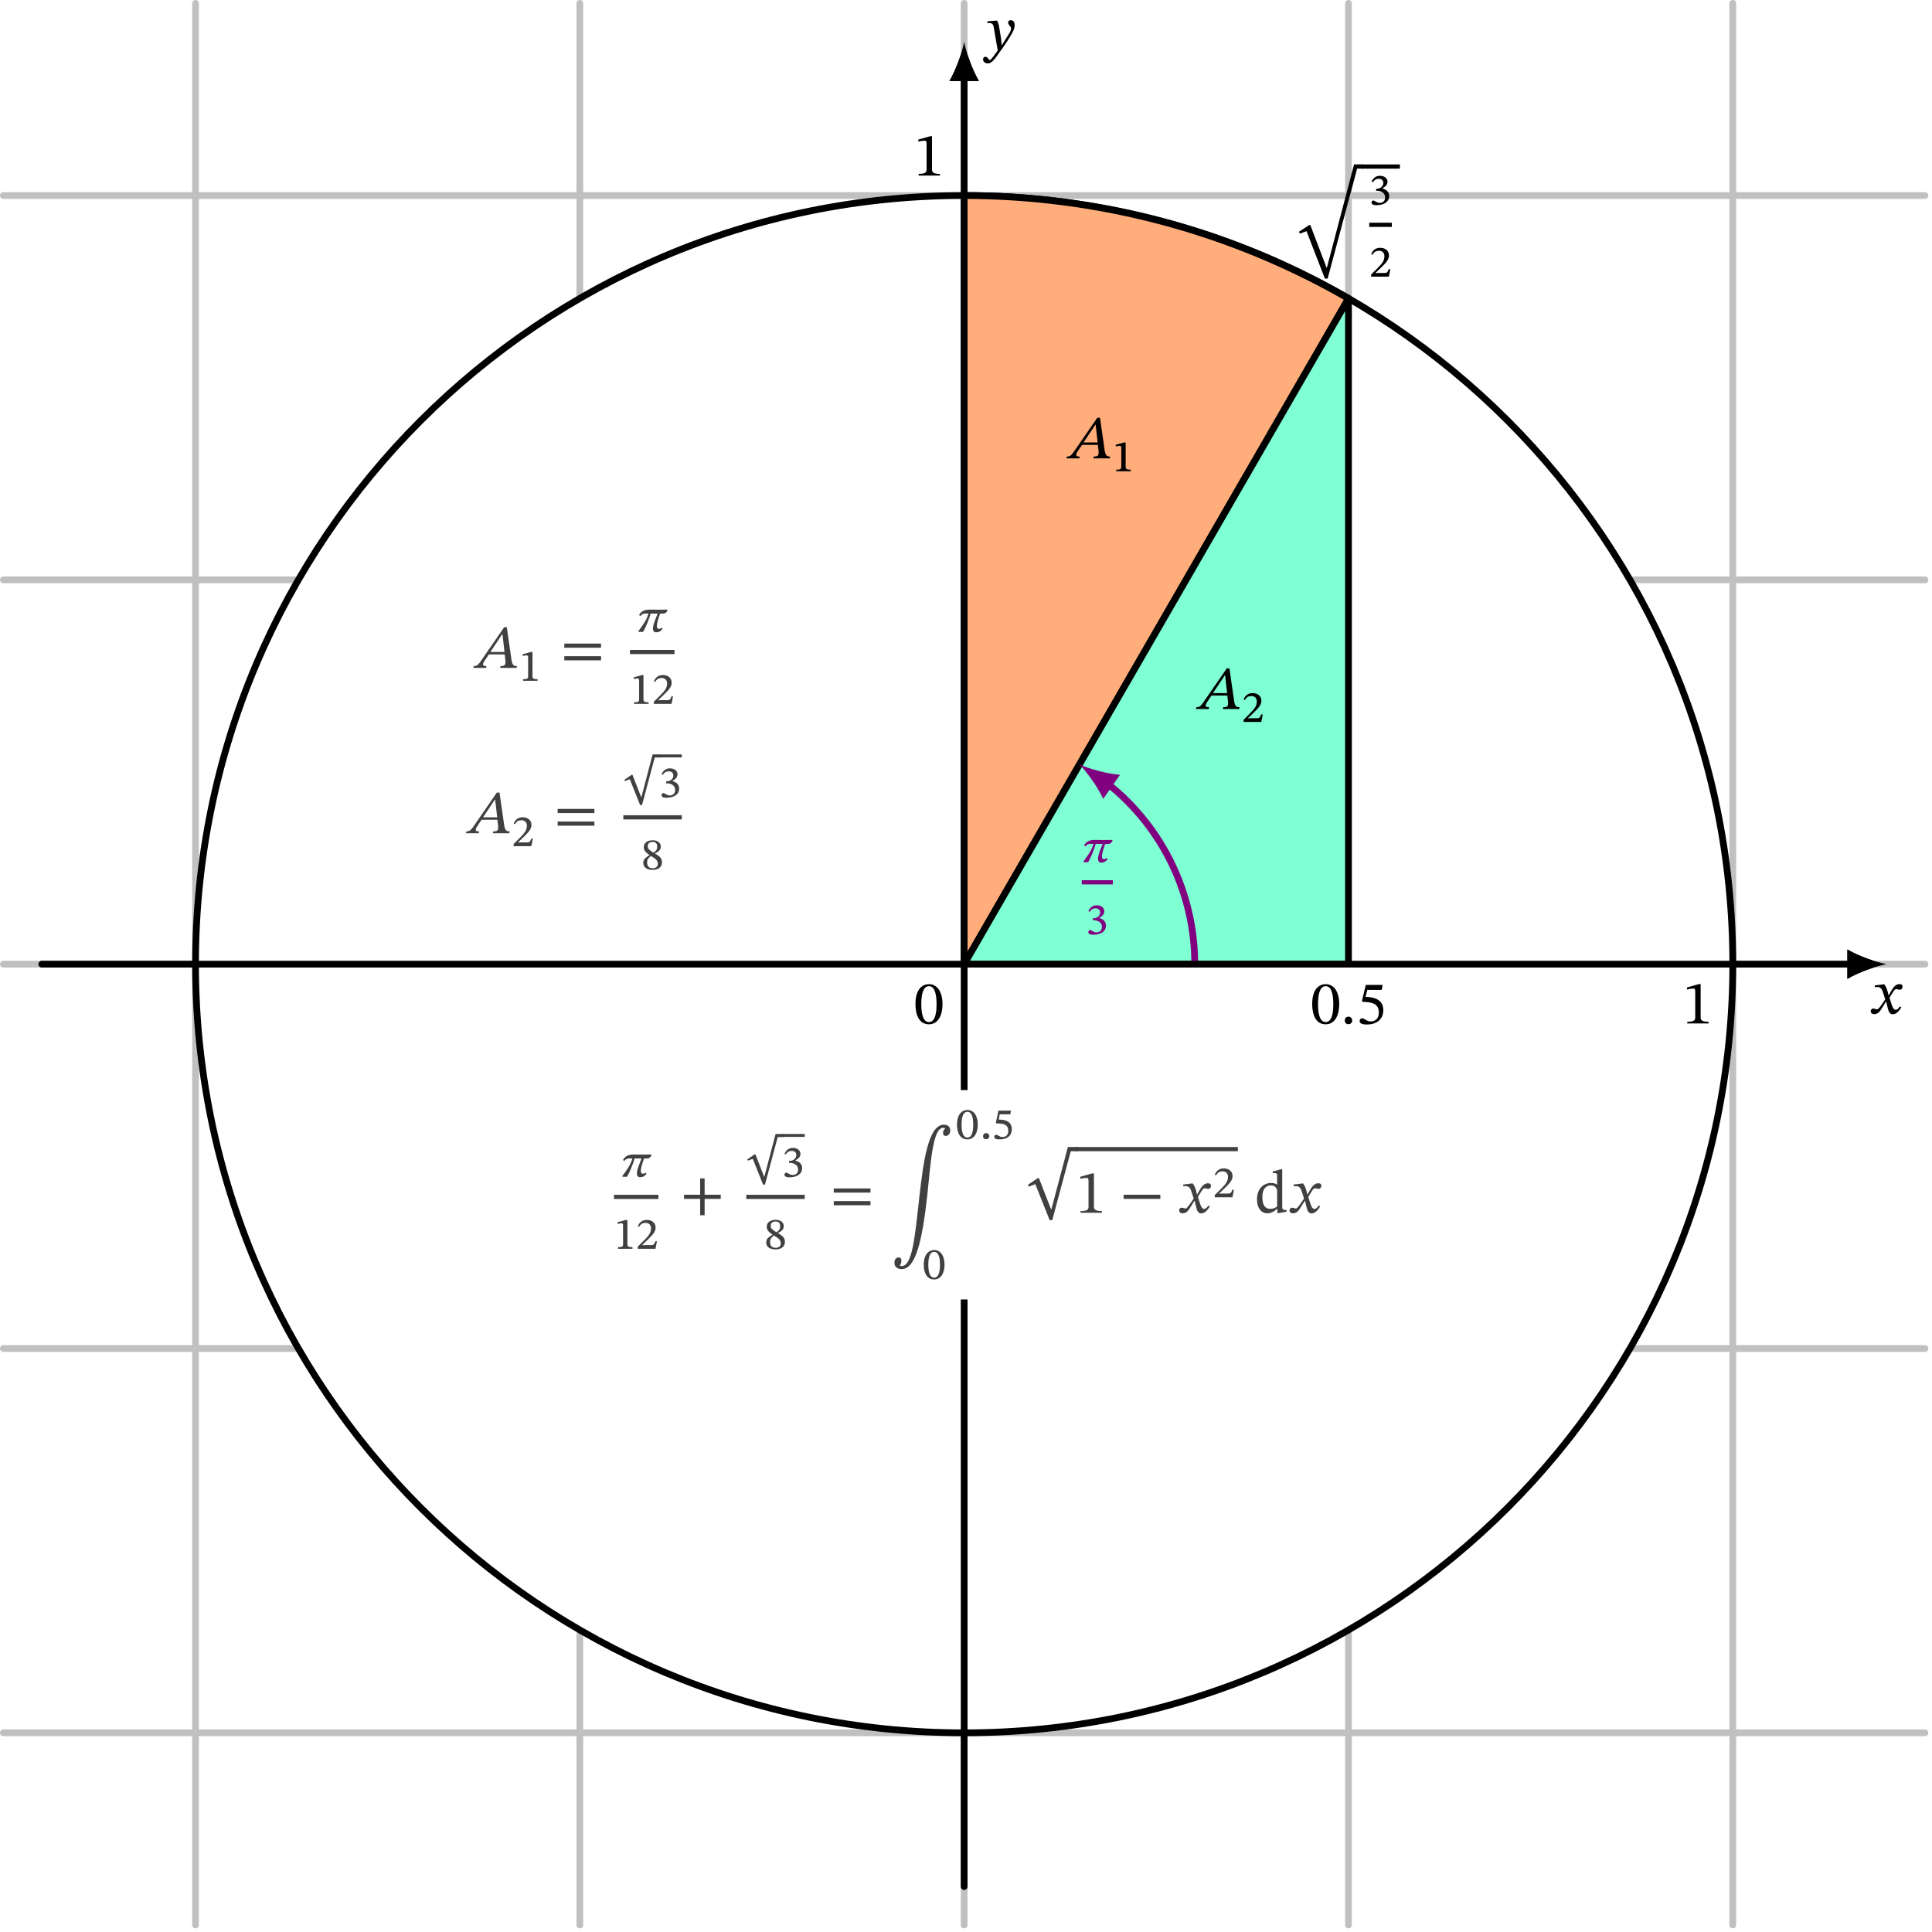
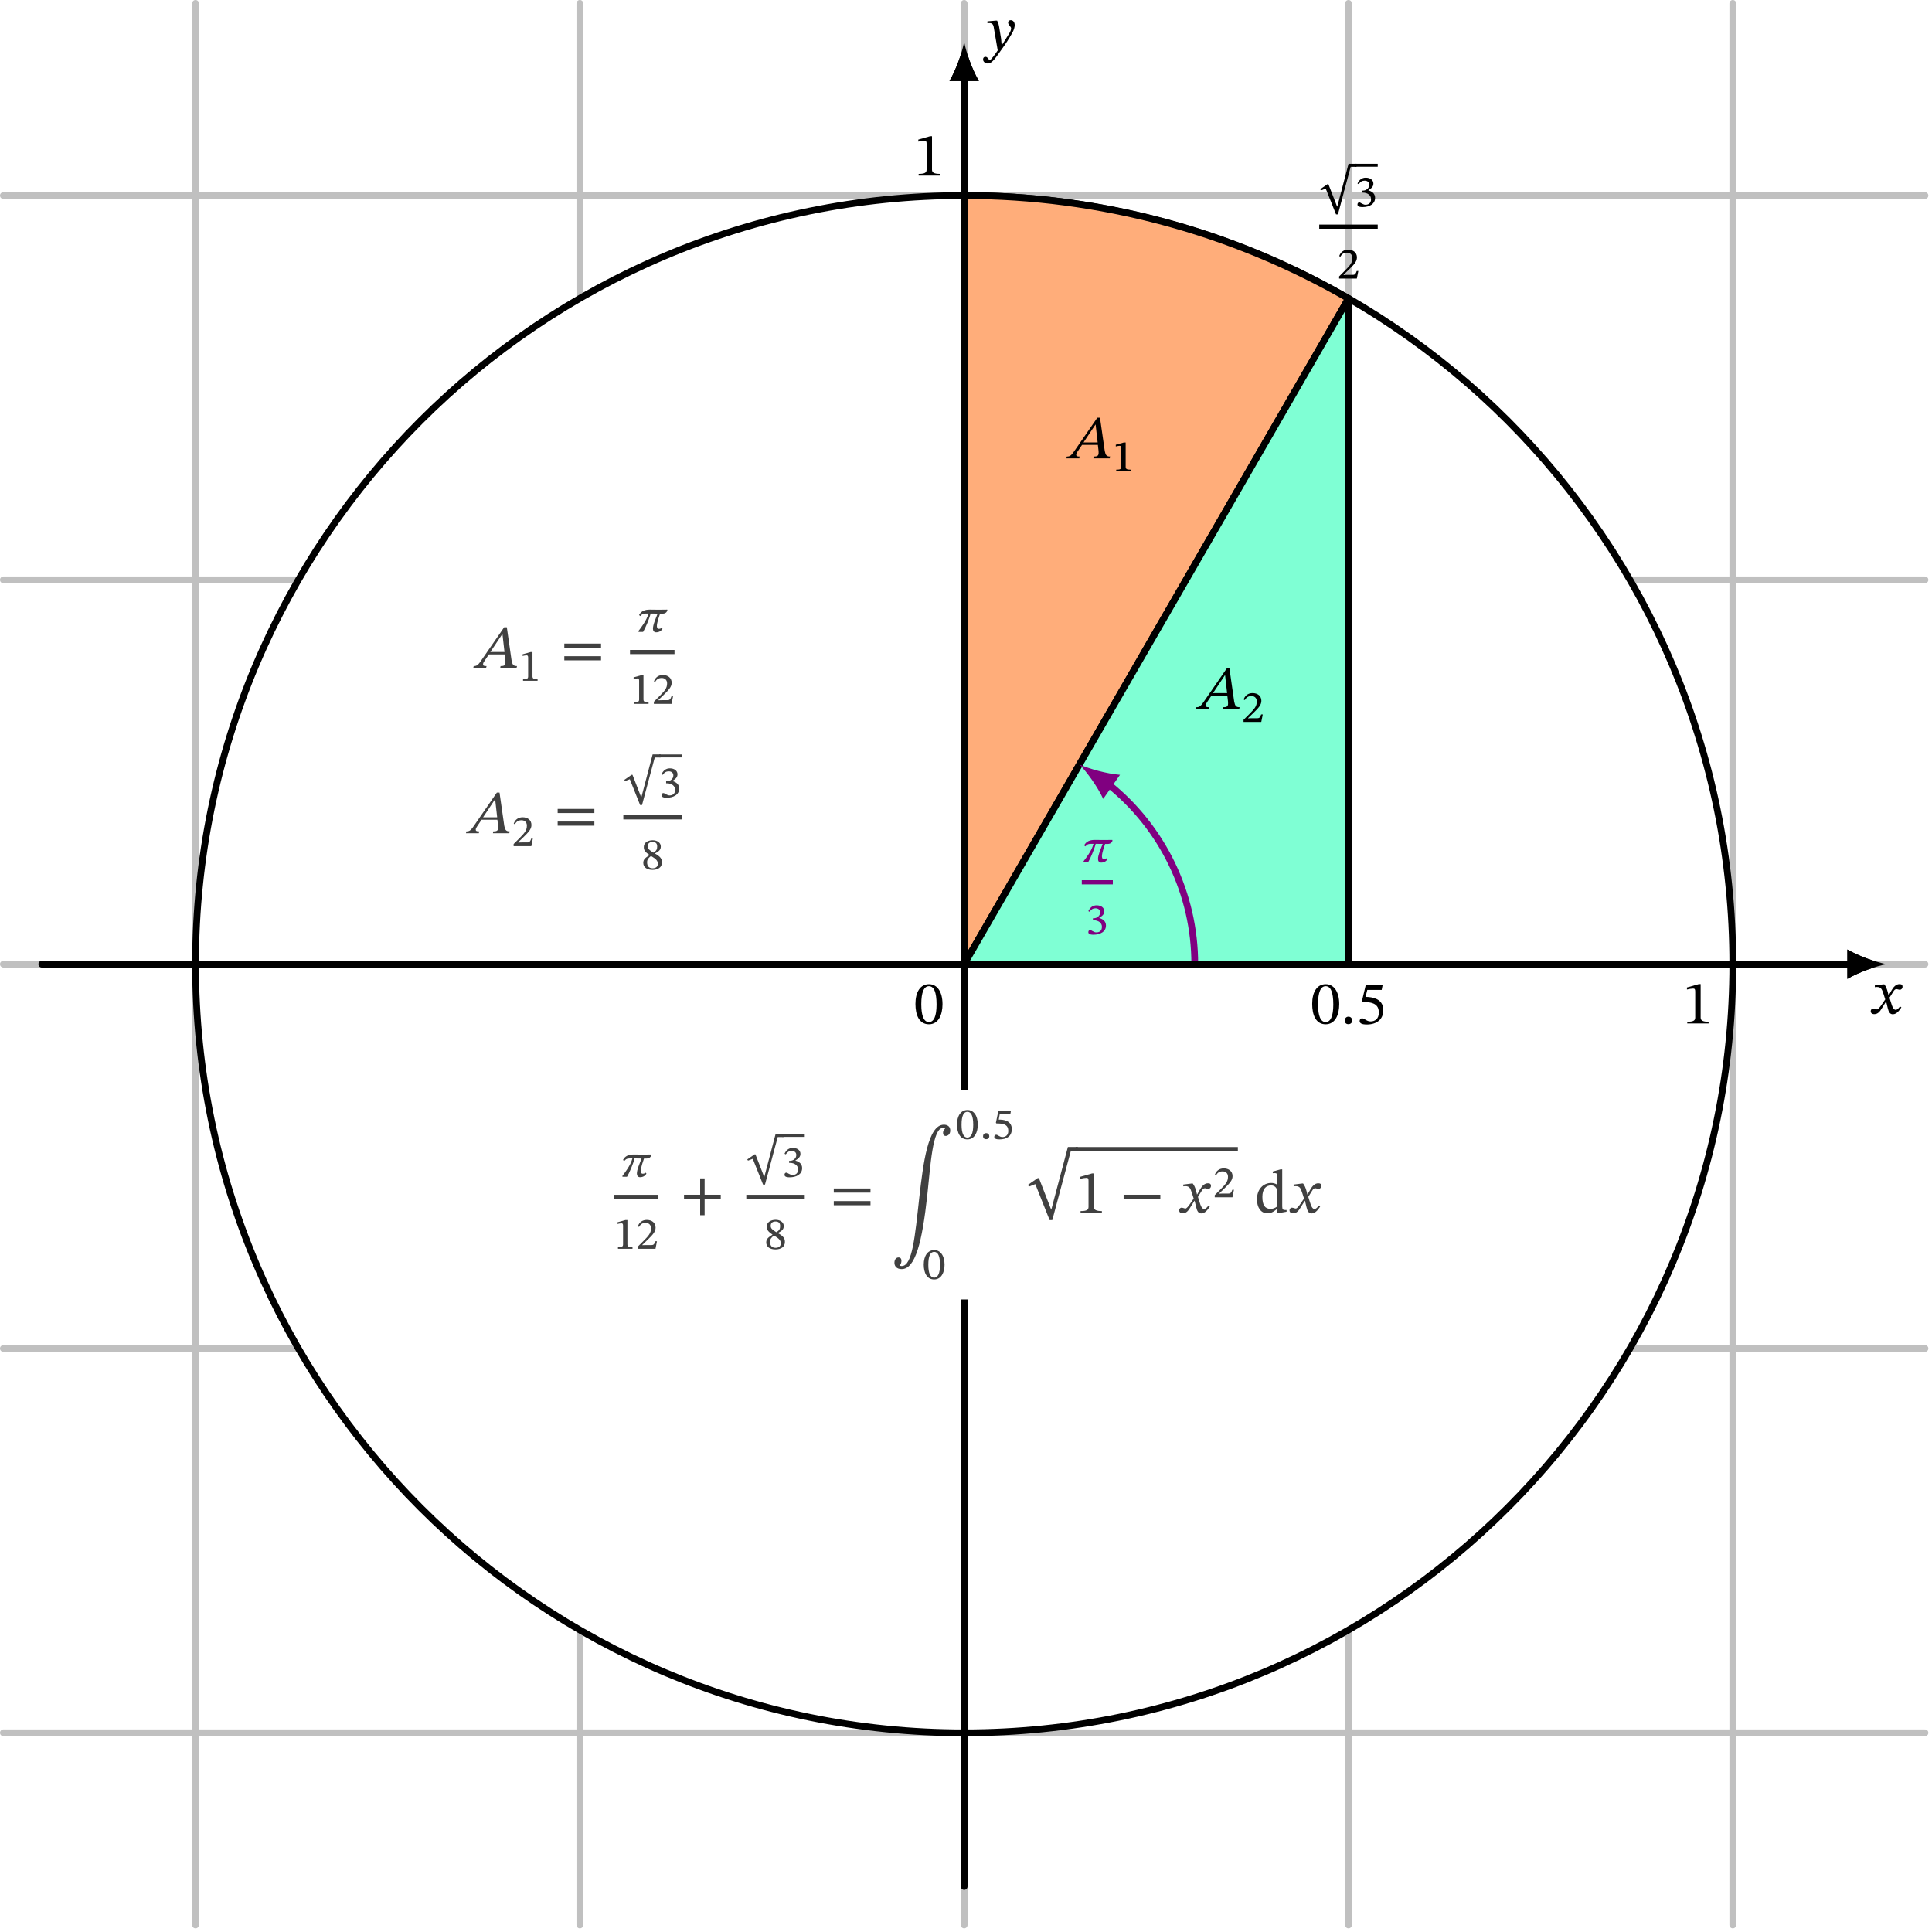
<svg xmlns="http://www.w3.org/2000/svg" xmlns:xlink="http://www.w3.org/1999/xlink" width="284.461" height="284.461" viewBox="0 0 284.461 284.461">
  <defs>
    <g>
      <g id="glyph-0-0">
        <path d="M 4.234 -2.875 C 4.234 -4.734 3.422 -5.812 2.25 -5.812 C 0.938 -5.812 0.25 -4.625 0.25 -2.906 C 0.25 -1.297 0.781 0.094 2.234 0.094 C 3.656 0.094 4.234 -1.328 4.234 -2.875 Z M 3.359 -2.812 C 3.359 -1.078 2.953 -0.234 2.234 -0.234 C 1.516 -0.234 1.109 -1.094 1.109 -2.859 C 1.109 -4.656 1.516 -5.516 2.234 -5.516 C 2.969 -5.516 3.359 -4.656 3.359 -2.812 Z M 3.359 -2.812 " />
      </g>
      <g id="glyph-0-1">
        <path d="M 3.859 0 L 3.859 -0.25 C 3.031 -0.25 2.688 -0.422 2.688 -0.859 L 2.688 -5.797 L 2.422 -5.797 L 0.672 -5.297 L 0.672 -5 C 0.953 -5.078 1.406 -5.141 1.594 -5.141 C 1.828 -5.141 1.891 -5.016 1.891 -4.688 L 1.891 -0.859 C 1.891 -0.406 1.578 -0.25 0.719 -0.25 L 0.719 0 Z M 3.859 0 " />
      </g>
      <g id="glyph-0-2">
        <path d="M 2.859 -2.703 L 2.828 -2.703 L 2.719 -3.156 C 2.594 -3.656 2.422 -4.047 2.203 -4.312 L 2.062 -4.312 L 0.812 -4.156 L 0.812 -3.891 C 0.812 -3.891 0.938 -3.922 1.094 -3.922 C 1.688 -3.922 1.844 -3.672 2.078 -2.922 L 2.344 -2.094 L 1.688 -1.141 C 1.328 -0.641 1.172 -0.625 1.141 -0.625 C 0.984 -0.625 0.766 -0.75 0.562 -0.75 C 0.344 -0.75 0.203 -0.547 0.203 -0.359 C 0.203 -0.141 0.344 0.078 0.734 0.078 C 1.281 0.078 1.578 -0.344 1.859 -0.812 L 2.453 -1.766 L 2.484 -1.766 L 2.703 -0.844 C 2.844 -0.25 3.031 0.094 3.453 0.094 C 4.062 0.094 4.453 -0.531 4.719 -0.922 L 4.516 -1.062 C 4.281 -0.75 4.109 -0.562 3.875 -0.562 C 3.594 -0.562 3.406 -0.891 3.156 -1.734 L 2.969 -2.344 L 3.516 -3.219 C 3.672 -3.484 3.797 -3.609 4 -3.609 C 4.125 -3.609 4.328 -3.516 4.484 -3.516 C 4.719 -3.516 4.891 -3.719 4.891 -3.938 C 4.891 -4.203 4.781 -4.344 4.438 -4.344 C 3.906 -4.344 3.547 -3.891 3.297 -3.469 Z M 2.859 -2.703 " />
      </g>
      <g id="glyph-0-3">
        <path d="M 2.281 -2.953 C 2.172 -3.672 2.109 -3.953 1.906 -4.312 L 1.766 -4.312 L 0.484 -4.203 L 0.484 -3.938 C 0.484 -3.938 0.672 -3.953 0.797 -3.953 C 1.344 -3.953 1.391 -3.516 1.453 -3.109 L 2 0.078 C 1.734 0.469 1.016 1.5 0.844 1.5 C 0.641 1.5 0.547 1.016 0.203 1.016 C -0.016 1.016 -0.156 1.141 -0.156 1.406 C -0.156 1.734 0.156 2 0.547 2 C 1.234 2 1.781 1.016 2.625 -0.141 C 3.094 -0.781 3.609 -1.562 4.094 -2.422 C 4.391 -2.922 4.5 -3.328 4.5 -3.672 C 4.5 -4.062 4.266 -4.375 3.922 -4.375 C 3.656 -4.375 3.531 -4.203 3.531 -4.016 C 3.531 -3.672 3.969 -3.422 3.969 -3.188 C 3.969 -2.969 3.891 -2.75 3.672 -2.391 L 2.625 -0.719 L 2.578 -0.719 L 2.5 -1.625 Z M 2.281 -2.953 " />
      </g>
      <g id="glyph-0-4">
        <path d="M 1.656 -0.453 C 1.656 -0.766 1.453 -1.031 1.109 -1.031 C 0.766 -1.031 0.562 -0.766 0.562 -0.469 C 0.562 -0.156 0.734 0.078 1.094 0.078 C 1.453 0.078 1.656 -0.172 1.656 -0.453 Z M 1.656 -0.453 " />
      </g>
      <g id="glyph-0-5">
        <path d="M 3.781 -4.969 L 3.922 -5.703 L 1.438 -5.703 L 0.875 -3.344 L 0.984 -3.203 C 1.109 -3.203 1.156 -3.203 1.391 -3.188 C 2.641 -3.125 3.359 -2.75 3.359 -1.625 C 3.359 -0.688 2.781 -0.328 2.141 -0.328 C 1.562 -0.328 1.266 -0.781 0.891 -0.781 C 0.672 -0.781 0.531 -0.594 0.531 -0.391 C 0.531 -0.047 0.875 0.125 1.578 0.125 C 3.016 0.125 4.016 -0.594 4.016 -1.984 C 4.016 -3.406 2.906 -3.828 1.828 -3.922 L 1.406 -3.938 L 1.656 -4.969 Z M 3.781 -4.969 " />
      </g>
      <g id="glyph-0-6">
-         <path d="M 8.391 -14.406 L 4.391 0.797 L 4.344 0.797 L 1.953 -5.469 L 1.781 -5.469 L 0.266 -4.484 L 0.438 -4.219 L 1.391 -4.578 L 4.094 2.406 L 4.5 2.406 L 8.844 -13.781 L 9.75 -13.781 L 9.75 -14.406 Z M 8.391 -14.406 " />
+         <path d="M 5.812 0 L 5.875 -0.266 C 5.328 -0.266 5.203 -0.484 5.078 -1.078 L 4.375 -5.984 L 3.984 -5.984 L 0.859 -1.453 C 0.172 -0.422 0 -0.266 -0.5 -0.266 L -0.562 0 L 1.328 0 L 1.391 -0.266 C 1 -0.266 0.875 -0.328 0.875 -0.516 C 0.875 -0.688 0.969 -0.859 1.094 -1.031 L 1.734 -1.984 L 4.062 -1.984 L 4.156 -1.172 C 4.172 -1.062 4.172 -0.938 4.172 -0.781 C 4.172 -0.328 3.891 -0.266 3.453 -0.266 L 3.406 0 Z M 4.031 -2.344 L 1.953 -2.344 L 3.703 -4.969 L 3.734 -4.969 Z M 4.031 -2.344 " />
      </g>
      <g id="glyph-0-7">
-         <path d="M 5.812 0 L 5.875 -0.266 C 5.328 -0.266 5.203 -0.484 5.078 -1.078 L 4.375 -5.984 L 3.984 -5.984 L 0.859 -1.453 C 0.172 -0.422 0 -0.266 -0.5 -0.266 L -0.562 0 L 1.328 0 L 1.391 -0.266 C 1 -0.266 0.875 -0.328 0.875 -0.516 C 0.875 -0.688 0.969 -0.859 1.094 -1.031 L 1.734 -1.984 L 4.062 -1.984 L 4.156 -1.172 C 4.172 -1.062 4.172 -0.938 4.172 -0.781 C 4.172 -0.328 3.891 -0.266 3.453 -0.266 L 3.406 0 Z M 4.031 -2.344 L 1.953 -2.344 L 3.703 -4.969 L 3.734 -4.969 Z M 4.031 -2.344 " />
+         <path d="M 5.969 -2.969 L 5.969 -3.578 L 0.562 -3.578 L 0.562 -2.969 Z M 5.969 -1.109 L 5.969 -1.719 L 0.562 -1.719 L 0.562 -1.109 Z M 5.969 -1.109 " />
      </g>
      <g id="glyph-0-8">
-         <path d="M 5.969 -2.969 L 5.969 -3.578 L 0.562 -3.578 L 0.562 -2.969 Z M 5.969 -1.109 L 5.969 -1.719 L 0.562 -1.719 L 0.562 -1.109 Z M 5.969 -1.109 " />
+         <path d="M 5.969 -2.047 L 5.969 -2.656 L 3.594 -2.656 L 3.594 -5.062 L 2.938 -5.062 L 2.938 -2.656 L 0.562 -2.656 L 0.562 -2.047 L 2.938 -2.047 L 2.938 0.359 L 3.594 0.359 L 3.594 -2.047 Z M 5.969 -2.047 " />
      </g>
      <g id="glyph-0-9">
-         <path d="M 5.969 -2.047 L 5.969 -2.656 L 3.594 -2.656 L 3.594 -5.062 L 2.938 -5.062 L 2.938 -2.656 L 0.562 -2.656 L 0.562 -2.047 L 2.938 -2.047 L 2.938 0.359 L 3.594 0.359 L 3.594 -2.047 Z M 5.969 -2.047 " />
+         <path d="M 7.906 -12.375 C 7.719 -12.203 7.609 -12 7.609 -11.75 C 7.609 -11.453 7.766 -11.297 8 -11.297 C 8.297 -11.297 8.672 -11.531 8.672 -12.094 C 8.672 -12.672 8.281 -12.953 7.734 -12.953 C 5.391 -12.953 4.688 -7.25 4.125 -2.344 C 3.469 3.578 3.094 7.859 1.531 7.859 C 1.344 7.859 1.266 7.797 1.266 7.797 L 1.266 7.75 C 1.391 7.562 1.484 7.359 1.484 7.094 C 1.484 6.781 1.344 6.594 1.062 6.594 C 0.734 6.594 0.453 6.859 0.453 7.391 C 0.453 7.859 0.766 8.312 1.516 8.312 C 3.516 8.312 4.531 4.422 5.297 -2.625 C 5.766 -6.969 6.062 -12.484 7.609 -12.484 C 7.812 -12.484 7.906 -12.422 7.906 -12.422 Z M 7.906 -12.375 " />
      </g>
      <g id="glyph-0-10">
-         <path d="M 7.906 -12.375 C 7.719 -12.203 7.609 -12 7.609 -11.75 C 7.609 -11.453 7.766 -11.297 8 -11.297 C 8.297 -11.297 8.672 -11.531 8.672 -12.094 C 8.672 -12.672 8.281 -12.953 7.734 -12.953 C 5.391 -12.953 4.688 -7.25 4.125 -2.344 C 3.469 3.578 3.094 7.859 1.531 7.859 C 1.344 7.859 1.266 7.797 1.266 7.797 L 1.266 7.75 C 1.391 7.562 1.484 7.359 1.484 7.094 C 1.484 6.781 1.344 6.594 1.062 6.594 C 0.734 6.594 0.453 6.859 0.453 7.391 C 0.453 7.859 0.766 8.312 1.516 8.312 C 3.516 8.312 4.531 4.422 5.297 -2.625 C 5.766 -6.969 6.062 -12.484 7.609 -12.484 C 7.812 -12.484 7.906 -12.422 7.906 -12.422 Z M 7.906 -12.375 " />
+         <path d="M 6.047 -8.359 L 3.609 0.844 L 3.578 0.844 L 1.781 -3.781 L 1.609 -3.781 L 0.156 -2.781 L 0.312 -2.531 L 1.25 -2.891 L 3.359 2.406 L 3.75 2.406 L 6.469 -7.734 L 7.516 -7.734 L 7.516 -8.359 Z M 6.047 -8.359 " />
      </g>
      <g id="glyph-0-11">
-         <path d="M 6.047 -8.359 L 3.609 0.844 L 3.578 0.844 L 1.781 -3.781 L 1.609 -3.781 L 0.156 -2.781 L 0.312 -2.531 L 1.25 -2.891 L 3.359 2.406 L 3.75 2.406 L 6.469 -7.734 L 7.516 -7.734 L 7.516 -8.359 Z M 6.047 -8.359 " />
-       </g>
-       <g id="glyph-0-12">
        <path d="M 5.969 -2.047 L 5.969 -2.656 L 0.562 -2.656 L 0.562 -2.047 Z M 5.969 -2.047 " />
      </g>
      <g id="glyph-1-0">
+         <path d="M 2.75 1.609 L 4.625 -5.391 L 5.484 -5.391 L 5.484 -5.844 L 4.312 -5.844 L 2.656 0.453 L 2.625 0.453 L 1.344 -2.844 L 1.219 -2.844 L 0.141 -2.094 L 0.25 -1.922 L 0.953 -2.188 L 2.469 1.609 Z M 2.75 1.609 " />
+       </g>
+       <g id="glyph-1-1">
        <path d="M 0.531 -3.297 C 0.75 -3.641 1.016 -3.812 1.391 -3.812 C 1.797 -3.812 2.078 -3.594 2.078 -3.203 C 2.078 -2.672 1.594 -2.344 1.141 -2.344 L 1.016 -2.344 L 1.016 -2.047 L 1.141 -2.047 C 1.812 -2.047 2.344 -1.672 2.344 -1.094 C 2.344 -0.438 1.906 -0.266 1.531 -0.266 C 1.344 -0.266 1.281 -0.297 0.984 -0.438 C 0.75 -0.578 0.703 -0.609 0.609 -0.609 C 0.406 -0.609 0.344 -0.438 0.344 -0.297 C 0.344 -0.109 0.469 0.078 1.094 0.078 C 2.062 0.078 2.938 -0.344 2.938 -1.281 C 2.938 -1.891 2.5 -2.234 1.953 -2.375 L 1.953 -2.406 C 2.375 -2.672 2.688 -2.906 2.688 -3.375 C 2.688 -3.891 2.234 -4.25 1.562 -4.25 C 1.031 -4.25 0.609 -3.969 0.344 -3.391 Z M 0.531 -3.297 " />
      </g>
-       <g id="glyph-1-1">
+       <g id="glyph-1-2">
        <path d="M 3.109 -1.109 L 2.875 -1.109 C 2.719 -0.688 2.641 -0.547 2.281 -0.547 L 1.453 -0.547 L 0.953 -0.531 L 0.953 -0.578 L 1.75 -1.344 C 2.453 -2.031 2.906 -2.5 2.906 -3.109 C 2.906 -3.828 2.359 -4.25 1.609 -4.25 C 0.953 -4.25 0.5 -3.891 0.297 -3.312 L 0.469 -3.219 C 0.703 -3.641 0.984 -3.812 1.453 -3.812 C 1.938 -3.812 2.234 -3.484 2.234 -3.031 C 2.234 -2.312 1.891 -1.938 1.188 -1.219 L 0.281 -0.312 L 0.281 0 L 2.891 0 Z M 3.109 -1.109 " />
      </g>
-       <g id="glyph-1-2">
+       <g id="glyph-1-3">
        <path d="M 4.5 -3.281 C 4.109 -3.266 3.672 -3.266 3.281 -3.266 C 2.812 -3.266 2.391 -3.281 1.922 -3.281 C 1.203 -3.281 0.656 -3.078 0.344 -2.469 L 0.547 -2.328 C 0.844 -2.703 1.016 -2.703 1.734 -2.703 C 1.547 -2.094 1.375 -1.75 0.984 -1.141 C 0.656 -0.641 0.578 -0.562 0.266 -0.141 L 0.266 0 L 0.938 0 C 1.25 -0.5 1.875 -1.953 2.047 -2.703 C 2.391 -2.703 2.734 -2.703 3.078 -2.688 C 2.781 -1.906 2.391 -1.078 2.391 -0.469 C 2.391 -0.188 2.531 0.062 2.859 0.062 C 3.297 0.062 3.594 -0.141 3.797 -0.453 L 3.688 -0.609 C 3.578 -0.516 3.469 -0.453 3.234 -0.453 C 3.016 -0.453 2.969 -0.703 2.969 -0.875 C 2.969 -1.391 3.328 -2.359 3.438 -2.688 C 3.594 -2.688 3.734 -2.688 3.844 -2.688 C 4.344 -2.688 4.5 -3.078 4.516 -3.156 Z M 4.5 -3.281 " />
      </g>
-       <g id="glyph-1-3">
+       <g id="glyph-1-4">
        <path d="M 2.734 0 L 2.734 -0.234 C 2.156 -0.234 1.984 -0.328 1.984 -0.656 L 1.984 -4.234 L 1.703 -4.234 L 0.531 -3.906 L 0.531 -3.656 C 0.703 -3.703 0.984 -3.75 1.109 -3.75 C 1.281 -3.75 1.344 -3.641 1.344 -3.422 L 1.344 -0.656 C 1.344 -0.328 1.203 -0.234 0.594 -0.234 L 0.594 0 Z M 2.734 0 " />
-       </g>
-       <g id="glyph-1-4">
-         <path d="M 2.75 1.609 L 4.625 -5.391 L 5.484 -5.391 L 5.484 -5.844 L 4.312 -5.844 L 2.656 0.453 L 2.625 0.453 L 1.344 -2.844 L 1.219 -2.844 L 0.141 -2.094 L 0.25 -1.922 L 0.953 -2.188 L 2.469 1.609 Z M 2.75 1.609 " />
      </g>
      <g id="glyph-1-5">
        <path d="M 3.047 -1 C 3.047 -1.547 2.812 -1.859 2.031 -2.297 L 2.031 -2.328 C 2.641 -2.656 2.875 -2.875 2.875 -3.359 C 2.875 -3.891 2.359 -4.266 1.688 -4.266 C 0.938 -4.266 0.375 -3.891 0.375 -3.281 C 0.375 -2.828 0.516 -2.562 1.219 -2.094 L 1.219 -2.078 C 0.641 -1.703 0.297 -1.484 0.297 -0.938 C 0.297 -0.25 0.875 0.094 1.656 0.094 C 2.469 0.094 3.047 -0.281 3.047 -1 Z M 1.438 -1.953 C 2.25 -1.469 2.438 -1.219 2.438 -0.781 C 2.438 -0.344 2.094 -0.141 1.688 -0.141 C 1.188 -0.141 0.859 -0.391 0.859 -1.016 C 0.859 -1.438 1.047 -1.656 1.438 -1.953 Z M 2.344 -3.359 C 2.344 -2.953 2.25 -2.703 1.781 -2.438 C 1.188 -2.812 0.953 -3 0.953 -3.375 C 0.953 -3.797 1.219 -4.016 1.672 -4.016 C 2.094 -4.016 2.344 -3.812 2.344 -3.359 Z M 2.344 -3.359 " />
      </g>
      <g id="glyph-1-6">
        <path d="M 3.375 -2.094 C 3.375 -3.469 2.734 -4.25 1.859 -4.25 C 0.906 -4.25 0.312 -3.422 0.312 -2.109 C 0.312 -0.938 0.75 0.078 1.844 0.078 C 2.906 0.078 3.375 -0.984 3.375 -2.094 Z M 2.703 -2.062 C 2.703 -0.812 2.391 -0.188 1.844 -0.188 C 1.297 -0.188 0.984 -0.812 0.984 -2.078 C 0.984 -3.375 1.281 -3.984 1.844 -3.984 C 2.406 -3.984 2.703 -3.375 2.703 -2.062 Z M 2.703 -2.062 " />
      </g>
      <g id="glyph-1-7">
        <path d="M 1.391 -0.391 C 1.391 -0.641 1.219 -0.844 0.922 -0.844 C 0.641 -0.844 0.469 -0.641 0.469 -0.391 C 0.469 -0.141 0.625 0.047 0.922 0.047 C 1.219 0.047 1.391 -0.156 1.391 -0.391 Z M 1.391 -0.391 " />
      </g>
      <g id="glyph-1-8">
        <path d="M 2.625 -3.609 L 2.719 -4.156 L 0.875 -4.156 L 0.5 -2.359 L 0.594 -2.266 C 0.672 -2.266 0.719 -2.266 0.906 -2.266 C 1.812 -2.234 2.328 -1.984 2.328 -1.172 C 2.328 -0.516 1.906 -0.266 1.453 -0.266 C 1.047 -0.266 0.797 -0.609 0.547 -0.609 C 0.375 -0.609 0.266 -0.469 0.266 -0.297 C 0.266 -0.047 0.5 0.078 1.031 0.078 C 2.094 0.078 2.844 -0.391 2.844 -1.438 C 2.844 -2.5 1.969 -2.797 1.203 -2.828 L 0.922 -2.828 L 1.062 -3.609 Z M 2.625 -3.609 " />
      </g>
      <g id="glyph-2-0">
        <path d="M 1.844 0.078 C 2.453 0.078 2.906 -0.266 3.25 -0.578 L 3.297 -0.578 L 3.297 0.047 L 3.5 0.047 L 4.656 -0.156 L 4.656 -0.406 L 4.469 -0.406 C 4.125 -0.406 4.016 -0.5 4.016 -0.969 L 4.016 -6.391 L 3.766 -6.391 L 2.625 -6.078 L 2.625 -5.828 C 2.625 -5.828 2.781 -5.844 2.859 -5.844 C 3.219 -5.844 3.266 -5.766 3.266 -5.359 L 3.266 -4.172 L 3.219 -4.172 C 2.953 -4.328 2.672 -4.391 2.391 -4.391 C 1.234 -4.391 0.297 -3.484 0.297 -1.984 C 0.297 -0.828 0.828 0.078 1.844 0.078 Z M 2.281 -0.578 C 1.5 -0.578 1.094 -1.094 1.094 -2.344 C 1.094 -3.484 1.609 -4.031 2.359 -4.031 C 2.922 -4.031 3.188 -3.672 3.266 -3.312 L 3.266 -0.922 C 2.953 -0.703 2.703 -0.578 2.281 -0.578 Z M 2.281 -0.578 " />
      </g>
    </g>
    <clipPath id="clip-0">
      <path clip-rule="nonzero" d="M 0 0 L 283.922 0 L 283.922 283.922 L 0 283.922 Z M 0 0 " />
    </clipPath>
  </defs>
  <path fill="none" stroke-width="0.996" stroke-linecap="round" stroke-linejoin="round" stroke="rgb(0%, 0%, 0%)" stroke-opacity="1" stroke-miterlimit="10" d="M -136.066 0.001 L 130.865 0.001 " transform="matrix(0.998109, 0, 0, -0.998109, 141.961, 141.962)" />
  <path fill-rule="nonzero" fill="rgb(0%, 0%, 0%)" fill-opacity="1" d="M 277.77 141.961 C 276.23 141.672 273.73 140.809 272 139.801 L 272 144.125 C 273.73 143.117 276.23 142.25 277.77 141.961 " />
  <path fill="none" stroke-width="0.996" stroke-linecap="round" stroke-linejoin="round" stroke="rgb(0%, 0%, 0%)" stroke-opacity="1" stroke-miterlimit="10" d="M -0 -136.065 L -0 130.862 " transform="matrix(0.998109, 0, 0, -0.998109, 141.961, 141.962)" />
  <path fill-rule="nonzero" fill="rgb(0%, 0%, 0%)" fill-opacity="1" d="M 141.961 6.156 C 141.672 7.691 140.809 10.191 139.797 11.922 L 144.125 11.922 C 143.113 10.191 142.25 7.691 141.961 6.156 " />
  <g clip-path="url(#clip-0)">
    <path fill="none" stroke-width="0.996" stroke-linecap="round" stroke-linejoin="round" stroke="rgb(75.2%, 75.2%, 75.2%)" stroke-opacity="1" stroke-miterlimit="10" d="M -141.733 -113.385 L 141.733 -113.385 M -141.733 -56.692 L 141.733 -56.692 M -141.733 0.001 L 141.733 0.001 M -141.733 56.694 L 141.733 56.694 M -141.733 113.387 L 141.733 113.387 M -113.386 -141.736 L -113.386 141.734 M -56.693 -141.736 L -56.693 141.734 M -0 -141.736 L -0 141.734 M 56.693 -141.736 L 56.693 141.734 M 113.386 -141.736 L 113.386 141.734 " transform="matrix(0.998109, 0, 0, -0.998109, 141.961, 141.962)" />
  </g>
  <path fill-rule="nonzero" fill="rgb(100%, 100%, 100%)" fill-opacity="1" stroke-width="0.996" stroke-linecap="round" stroke-linejoin="round" stroke="rgb(0%, 0%, 0%)" stroke-opacity="1" stroke-miterlimit="10" d="M 113.386 0.001 C 113.386 62.623 62.622 113.387 -0 113.387 C -62.622 113.387 -113.386 62.623 -113.386 0.001 C -113.386 -62.621 -62.622 -113.389 -0 -113.389 C 62.622 -113.389 113.386 -62.621 113.386 0.001 Z M 113.386 0.001 " transform="matrix(0.998109, 0, 0, -0.998109, 141.961, 141.962)" />
  <path fill-rule="nonzero" fill="rgb(100%, 67.999%, 48%)" fill-opacity="1" stroke-width="0.996" stroke-linecap="round" stroke-linejoin="round" stroke="rgb(0%, 0%, 0%)" stroke-opacity="1" stroke-miterlimit="10" d="M -0 0.001 L -0 113.387 C 19.897 113.387 39.461 108.143 56.693 98.195 Z M -0 0.001 " transform="matrix(0.998109, 0, 0, -0.998109, 141.961, 141.962)" />
  <path fill-rule="nonzero" fill="rgb(49.799%, 100%, 82.999%)" fill-opacity="1" stroke-width="0.996" stroke-linecap="round" stroke-linejoin="round" stroke="rgb(0%, 0%, 0%)" stroke-opacity="1" stroke-miterlimit="10" d="M -0 0.001 L 56.693 98.195 L 56.693 0.001 Z M -0 0.001 " transform="matrix(0.998109, 0, 0, -0.998109, 141.961, 141.962)" />
  <path fill="none" stroke-width="0.996" stroke-linecap="round" stroke-linejoin="round" stroke="rgb(50%, 0%, 50%)" stroke-opacity="1" stroke-miterlimit="10" d="M 34.017 0.001 C 34.017 10.4 29.266 20.125 21.302 26.524 " transform="matrix(0.998109, 0, 0, -0.998109, 141.961, 141.962)" />
  <path fill-rule="nonzero" fill="rgb(50%, 0%, 50%)" fill-opacity="1" d="M 158.938 112.559 C 160.035 113.676 161.59 115.812 162.434 117.629 L 164.906 114.082 C 162.91 113.918 160.363 113.199 158.938 112.559 " />
  <g fill="rgb(0%, 0%, 0%)" fill-opacity="1">
    <use xlink:href="#glyph-0-0" x="134.537" y="150.718" />
  </g>
  <g fill="rgb(0%, 0%, 0%)" fill-opacity="1">
    <use xlink:href="#glyph-0-1" x="247.709" y="150.69" />
  </g>
  <g fill="rgb(0%, 0%, 0%)" fill-opacity="1">
    <use xlink:href="#glyph-0-1" x="134.537" y="25.851" />
  </g>
  <g fill="rgb(0%, 0%, 0%)" fill-opacity="1">
    <use xlink:href="#glyph-0-2" x="275.234" y="149.241" />
  </g>
  <g fill="rgb(0%, 0%, 0%)" fill-opacity="1">
    <use xlink:href="#glyph-0-3" x="144.9" y="7.343" />
  </g>
  <g fill="rgb(0%, 0%, 0%)" fill-opacity="1">
    <use xlink:href="#glyph-0-0" x="192.951" y="150.718" />
    <use xlink:href="#glyph-0-4" x="197.437" y="150.718" />
    <use xlink:href="#glyph-0-5" x="199.656" y="150.718" />
  </g>
  <g fill="rgb(0%, 0%, 0%)" fill-opacity="1">
-     <use xlink:href="#glyph-0-6" x="190.976" y="38.612" />
-   </g>
-   <path fill="none" stroke-width="0.617" stroke-linecap="butt" stroke-linejoin="round" stroke="rgb(0%, 0%, 0%)" stroke-opacity="1" stroke-miterlimit="10" d="M 0.002 -0.001 L 5.72 -0.001 " transform="matrix(0.998109, 0, 0, -0.998109, 200.4083, 24.52253)" />
-   <g fill="rgb(0%, 0%, 0%)" fill-opacity="1">
-     <use xlink:href="#glyph-1-0" x="201.601" y="30.134" />
-   </g>
-   <path fill="none" stroke-width="0.617" stroke-linecap="butt" stroke-linejoin="round" stroke="rgb(0%, 0%, 0%)" stroke-opacity="1" stroke-miterlimit="10" d="M 0.001 -0 L 3.331 -0 " transform="matrix(0.998109, 0, 0, -0.998109, 201.601, 33.09729)" />
-   <g fill="rgb(0%, 0%, 0%)" fill-opacity="1">
-     <use xlink:href="#glyph-1-1" x="201.601" y="40.736" />
+     <use xlink:href="#glyph-1-0" x="194.244" y="29.955" />
+   </g>
+   <path fill="none" stroke-width="0.432" stroke-linecap="butt" stroke-linejoin="round" stroke="rgb(0%, 0%, 0%)" stroke-opacity="1" stroke-miterlimit="10" d="M 0 0.001 L 3.331 0.001 " transform="matrix(0.998109, 0, 0, -0.998109, 199.5269, 24.3289)" />
+   <g fill="rgb(0%, 0%, 0%)" fill-opacity="1">
+     <use xlink:href="#glyph-1-1" x="199.527" y="30.411" />
+   </g>
+   <path fill="none" stroke-width="0.617" stroke-linecap="butt" stroke-linejoin="round" stroke="rgb(0%, 0%, 0%)" stroke-opacity="1" stroke-miterlimit="10" d="M -0.002 -0 L 8.624 -0 " transform="matrix(0.998109, 0, 0, -0.998109, 194.2439, 33.37476)" />
+   <g fill="rgb(0%, 0%, 0%)" fill-opacity="1">
+     <use xlink:href="#glyph-1-2" x="196.885" y="41.013" />
  </g>
  <g fill="rgb(50%, 0%, 50%)" fill-opacity="1">
-     <use xlink:href="#glyph-1-2" x="159.276" y="126.946" />
+     <use xlink:href="#glyph-1-3" x="159.276" y="126.946" />
  </g>
  <path fill="none" stroke-width="0.617" stroke-linecap="butt" stroke-linejoin="round" stroke="rgb(50%, 0%, 50%)" stroke-opacity="1" stroke-miterlimit="10" d="M 0.001 -0 L 4.58 -0 " transform="matrix(0.998109, 0, 0, -0.998109, 159.2762, 129.9098)" />
  <g fill="rgb(50%, 0%, 50%)" fill-opacity="1">
-     <use xlink:href="#glyph-1-0" x="159.901" y="137.547" />
-   </g>
-   <g fill="rgb(0%, 0%, 0%)" fill-opacity="1">
-     <use xlink:href="#glyph-0-7" x="157.583" y="67.486" />
-   </g>
-   <g fill="rgb(0%, 0%, 0%)" fill-opacity="1">
-     <use xlink:href="#glyph-1-3" x="163.754" y="69.389" />
-   </g>
-   <g fill="rgb(0%, 0%, 0%)" fill-opacity="1">
-     <use xlink:href="#glyph-0-7" x="176.643" y="104.394" />
-   </g>
-   <g fill="rgb(0%, 0%, 0%)" fill-opacity="1">
-     <use xlink:href="#glyph-1-1" x="182.815" y="106.297" />
+     <use xlink:href="#glyph-1-1" x="159.901" y="137.547" />
+   </g>
+   <g fill="rgb(0%, 0%, 0%)" fill-opacity="1">
+     <use xlink:href="#glyph-0-6" x="157.583" y="67.486" />
+   </g>
+   <g fill="rgb(0%, 0%, 0%)" fill-opacity="1">
+     <use xlink:href="#glyph-1-4" x="163.754" y="69.389" />
+   </g>
+   <g fill="rgb(0%, 0%, 0%)" fill-opacity="1">
+     <use xlink:href="#glyph-0-6" x="176.643" y="104.394" />
+   </g>
+   <g fill="rgb(0%, 0%, 0%)" fill-opacity="1">
+     <use xlink:href="#glyph-1-2" x="182.815" y="106.297" />
  </g>
  <path fill-rule="nonzero" fill="rgb(100%, 100%, 100%)" fill-opacity="1" d="M 67.305 106.578 L 103.441 106.578 L 103.441 86.812 L 67.305 86.812 Z M 67.305 106.578 " />
  <g fill="rgb(25%, 25%, 25%)" fill-opacity="1">
-     <use xlink:href="#glyph-0-7" x="70.247" y="98.337" />
-   </g>
-   <g fill="rgb(25%, 25%, 25%)" fill-opacity="1">
-     <use xlink:href="#glyph-1-3" x="76.417" y="100.239" />
-   </g>
-   <g fill="rgb(25%, 25%, 25%)" fill-opacity="1">
-     <use xlink:href="#glyph-0-8" x="82.526" y="98.337" />
-   </g>
-   <g fill="rgb(25%, 25%, 25%)" fill-opacity="1">
-     <use xlink:href="#glyph-1-2" x="93.748" y="93.036" />
+     <use xlink:href="#glyph-0-6" x="70.247" y="98.337" />
+   </g>
+   <g fill="rgb(25%, 25%, 25%)" fill-opacity="1">
+     <use xlink:href="#glyph-1-4" x="76.417" y="100.239" />
+   </g>
+   <g fill="rgb(25%, 25%, 25%)" fill-opacity="1">
+     <use xlink:href="#glyph-0-7" x="82.526" y="98.337" />
+   </g>
+   <g fill="rgb(25%, 25%, 25%)" fill-opacity="1">
+     <use xlink:href="#glyph-1-3" x="93.748" y="93.036" />
  </g>
  <path fill="none" stroke-width="0.617" stroke-linecap="butt" stroke-linejoin="round" stroke="rgb(25%, 25%, 25%)" stroke-opacity="1" stroke-miterlimit="10" d="M -0.001 -0.001 L 6.566 -0.001 " transform="matrix(0.998109, 0, 0, -0.998109, 92.75924, 95.9991)" />
  <g fill="rgb(25%, 25%, 25%)" fill-opacity="1">
-     <use xlink:href="#glyph-1-3" x="92.759" y="103.638" />
-     <use xlink:href="#glyph-1-1" x="95.988" y="103.638" />
+     <use xlink:href="#glyph-1-4" x="92.759" y="103.638" />
+     <use xlink:href="#glyph-1-2" x="95.988" y="103.638" />
  </g>
  <path fill-rule="nonzero" fill="rgb(100%, 100%, 100%)" fill-opacity="1" d="M 66.23 131.008 L 104.52 131.008 L 104.52 107.648 L 66.23 107.648 Z M 66.23 131.008 " />
  <g fill="rgb(25%, 25%, 25%)" fill-opacity="1">
-     <use xlink:href="#glyph-0-7" x="69.172" y="122.68" />
-   </g>
-   <g fill="rgb(25%, 25%, 25%)" fill-opacity="1">
-     <use xlink:href="#glyph-1-1" x="75.342" y="124.583" />
-   </g>
-   <g fill="rgb(25%, 25%, 25%)" fill-opacity="1">
-     <use xlink:href="#glyph-0-8" x="81.545" y="122.68" />
-   </g>
-   <g fill="rgb(25%, 25%, 25%)" fill-opacity="1">
-     <use xlink:href="#glyph-1-4" x="91.779" y="116.922" />
+     <use xlink:href="#glyph-0-6" x="69.172" y="122.68" />
+   </g>
+   <g fill="rgb(25%, 25%, 25%)" fill-opacity="1">
+     <use xlink:href="#glyph-1-2" x="75.342" y="124.583" />
+   </g>
+   <g fill="rgb(25%, 25%, 25%)" fill-opacity="1">
+     <use xlink:href="#glyph-0-7" x="81.545" y="122.68" />
+   </g>
+   <g fill="rgb(25%, 25%, 25%)" fill-opacity="1">
+     <use xlink:href="#glyph-1-0" x="91.779" y="116.922" />
  </g>
  <path fill="none" stroke-width="0.432" stroke-linecap="butt" stroke-linejoin="round" stroke="rgb(25%, 25%, 25%)" stroke-opacity="1" stroke-miterlimit="10" d="M -0.001 0 L 3.33 0 " transform="matrix(0.998109, 0, 0, -0.998109, 97.06308, 111.2971)" />
  <g fill="rgb(25%, 25%, 25%)" fill-opacity="1">
-     <use xlink:href="#glyph-1-0" x="97.063" y="117.38" />
+     <use xlink:href="#glyph-1-1" x="97.063" y="117.38" />
  </g>
  <path fill="none" stroke-width="0.617" stroke-linecap="butt" stroke-linejoin="round" stroke="rgb(25%, 25%, 25%)" stroke-opacity="1" stroke-miterlimit="10" d="M -0.002 -0.002 L 8.624 -0.002 " transform="matrix(0.998109, 0, 0, -0.998109, 91.7791, 120.342)" />
  <g fill="rgb(25%, 25%, 25%)" fill-opacity="1">
    <use xlink:href="#glyph-1-5" x="94.418" y="127.981" />
  </g>
  <path fill="none" stroke-width="0.996" stroke-linecap="round" stroke-linejoin="round" stroke="rgb(0%, 0%, 0%)" stroke-opacity="1" stroke-miterlimit="10" d="M -136.066 0.001 L 130.865 0.001 " transform="matrix(0.998109, 0, 0, -0.998109, 141.961, 141.962)" />
  <path fill-rule="nonzero" fill="rgb(0%, 0%, 0%)" fill-opacity="1" d="M 277.77 141.961 C 276.23 141.672 273.73 140.809 272 139.801 L 272 144.125 C 273.73 143.117 276.23 142.25 277.77 141.961 " />
  <path fill="none" stroke-width="0.996" stroke-linecap="round" stroke-linejoin="round" stroke="rgb(0%, 0%, 0%)" stroke-opacity="1" stroke-miterlimit="10" d="M -0 -136.065 L -0 130.862 " transform="matrix(0.998109, 0, 0, -0.998109, 141.961, 141.962)" />
  <path fill-rule="nonzero" fill="rgb(0%, 0%, 0%)" fill-opacity="1" d="M 141.961 6.156 C 141.672 7.691 140.809 10.191 139.797 11.922 L 144.125 11.922 C 143.113 10.191 142.25 7.691 141.961 6.156 " />
  <path fill-rule="nonzero" fill="rgb(100%, 100%, 100%)" fill-opacity="1" d="M 86.262 191.328 L 197.664 191.328 L 197.664 160.5 L 86.262 160.5 Z M 86.262 191.328 " />
  <g fill="rgb(25%, 25%, 25%)" fill-opacity="1">
-     <use xlink:href="#glyph-1-2" x="91.383" y="173.264" />
+     <use xlink:href="#glyph-1-3" x="91.383" y="173.264" />
  </g>
  <path fill="none" stroke-width="0.617" stroke-linecap="butt" stroke-linejoin="round" stroke="rgb(25%, 25%, 25%)" stroke-opacity="1" stroke-miterlimit="10" d="M 0.001 0.001 L 6.564 0.001 " transform="matrix(0.998109, 0, 0, -0.998109, 90.39372, 176.2271)" />
  <g fill="rgb(25%, 25%, 25%)" fill-opacity="1">
-     <use xlink:href="#glyph-1-3" x="90.394" y="183.866" />
-     <use xlink:href="#glyph-1-1" x="93.622" y="183.866" />
-   </g>
-   <g fill="rgb(25%, 25%, 25%)" fill-opacity="1">
-     <use xlink:href="#glyph-0-9" x="100.152" y="178.565" />
-   </g>
-   <g fill="rgb(25%, 25%, 25%)" fill-opacity="1">
-     <use xlink:href="#glyph-1-4" x="109.883" y="172.808" />
+     <use xlink:href="#glyph-1-4" x="90.394" y="183.866" />
+     <use xlink:href="#glyph-1-2" x="93.622" y="183.866" />
+   </g>
+   <g fill="rgb(25%, 25%, 25%)" fill-opacity="1">
+     <use xlink:href="#glyph-0-8" x="100.152" y="178.565" />
+   </g>
+   <g fill="rgb(25%, 25%, 25%)" fill-opacity="1">
+     <use xlink:href="#glyph-1-0" x="109.883" y="172.808" />
  </g>
  <path fill="none" stroke-width="0.432" stroke-linecap="butt" stroke-linejoin="round" stroke="rgb(25%, 25%, 25%)" stroke-opacity="1" stroke-miterlimit="10" d="M -0.002 0.002 L 3.329 0.002 " transform="matrix(0.998109, 0, 0, -0.998109, 115.1658, 167.1812)" />
  <g fill="rgb(25%, 25%, 25%)" fill-opacity="1">
-     <use xlink:href="#glyph-1-0" x="115.166" y="173.264" />
+     <use xlink:href="#glyph-1-1" x="115.166" y="173.264" />
  </g>
  <path fill="none" stroke-width="0.617" stroke-linecap="butt" stroke-linejoin="round" stroke="rgb(25%, 25%, 25%)" stroke-opacity="1" stroke-miterlimit="10" d="M 0 0.001 L 8.622 0.001 " transform="matrix(0.998109, 0, 0, -0.998109, 109.8828, 176.2271)" />
  <g fill="rgb(25%, 25%, 25%)" fill-opacity="1">
    <use xlink:href="#glyph-1-5" x="112.521" y="183.866" />
  </g>
  <g fill="rgb(25%, 25%, 25%)" fill-opacity="1">
-     <use xlink:href="#glyph-0-8" x="122.199" y="178.565" />
-   </g>
-   <g fill="rgb(25%, 25%, 25%)" fill-opacity="1">
-     <use xlink:href="#glyph-0-10" x="131.24" y="178.547" />
+     <use xlink:href="#glyph-0-7" x="122.199" y="178.565" />
+   </g>
+   <g fill="rgb(25%, 25%, 25%)" fill-opacity="1">
+     <use xlink:href="#glyph-0-9" x="131.24" y="178.547" />
  </g>
  <g fill="rgb(25%, 25%, 25%)" fill-opacity="1">
    <use xlink:href="#glyph-1-6" x="140.592" y="167.682" />
    <use xlink:href="#glyph-1-7" x="144.27" y="167.682" />
    <use xlink:href="#glyph-1-8" x="146.129" y="167.682" />
  </g>
  <g fill="rgb(25%, 25%, 25%)" fill-opacity="1">
    <use xlink:href="#glyph-1-6" x="135.698" y="188.305" />
  </g>
  <g fill="rgb(25%, 25%, 25%)" fill-opacity="1">
-     <use xlink:href="#glyph-0-11" x="151.185" y="177.238" />
+     <use xlink:href="#glyph-0-10" x="151.185" y="177.238" />
  </g>
  <path fill="none" stroke-width="0.617" stroke-linecap="butt" stroke-linejoin="round" stroke="rgb(25%, 25%, 25%)" stroke-opacity="1" stroke-miterlimit="10" d="M 0 0.001 L 23.924 0.001 " transform="matrix(0.998109, 0, 0, -0.998109, 158.3789, 169.1924)" />
  <g fill="rgb(25%, 25%, 25%)" fill-opacity="1">
    <use xlink:href="#glyph-0-1" x="158.379" y="178.565" />
  </g>
  <g fill="rgb(25%, 25%, 25%)" fill-opacity="1">
-     <use xlink:href="#glyph-0-12" x="164.876" y="178.565" />
+     <use xlink:href="#glyph-0-11" x="164.876" y="178.565" />
  </g>
  <g fill="rgb(25%, 25%, 25%)" fill-opacity="1">
    <use xlink:href="#glyph-0-2" x="173.411" y="178.565" />
  </g>
  <g fill="rgb(25%, 25%, 25%)" fill-opacity="1">
-     <use xlink:href="#glyph-1-1" x="178.571" y="176.281" />
+     <use xlink:href="#glyph-1-2" x="178.571" y="176.281" />
  </g>
  <g fill="rgb(25%, 25%, 25%)" fill-opacity="1">
    <use xlink:href="#glyph-2-0" x="184.774" y="178.565" />
  </g>
  <g fill="rgb(25%, 25%, 25%)" fill-opacity="1">
    <use xlink:href="#glyph-0-2" x="189.658" y="178.565" />
  </g>
</svg>
